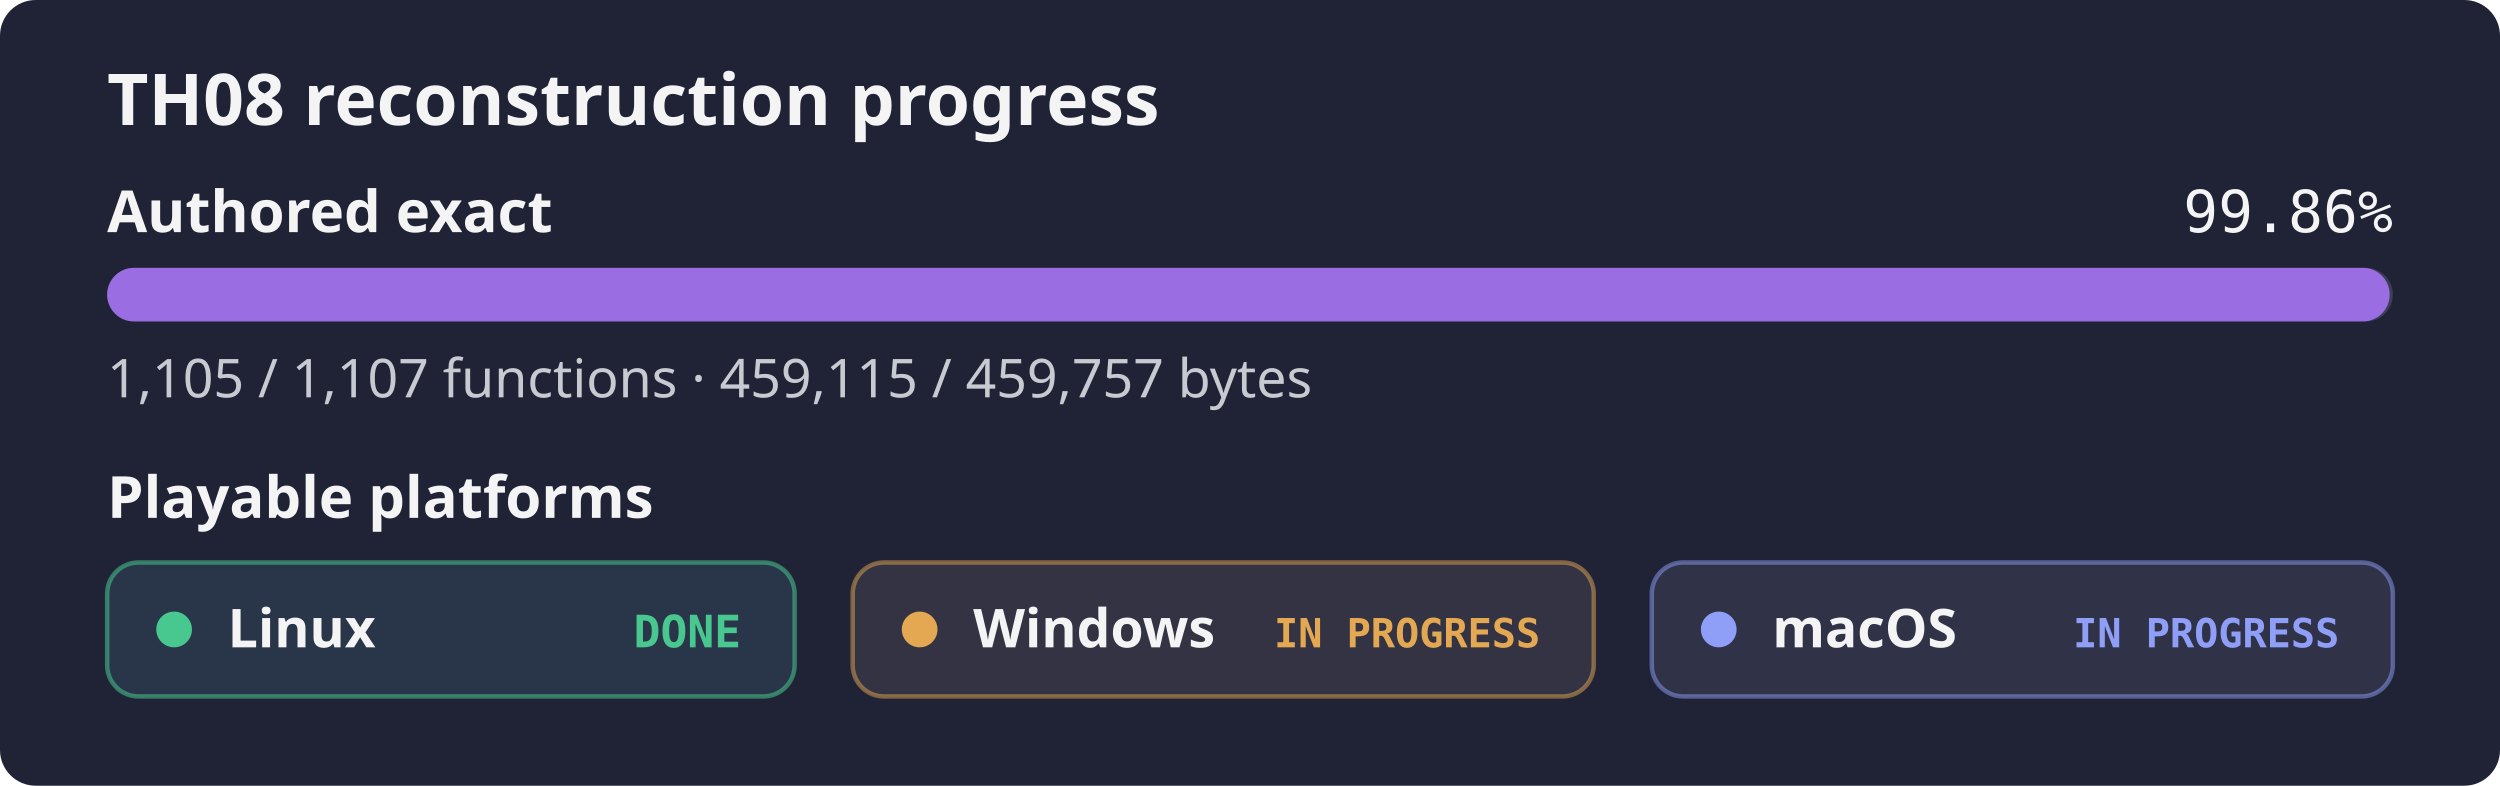
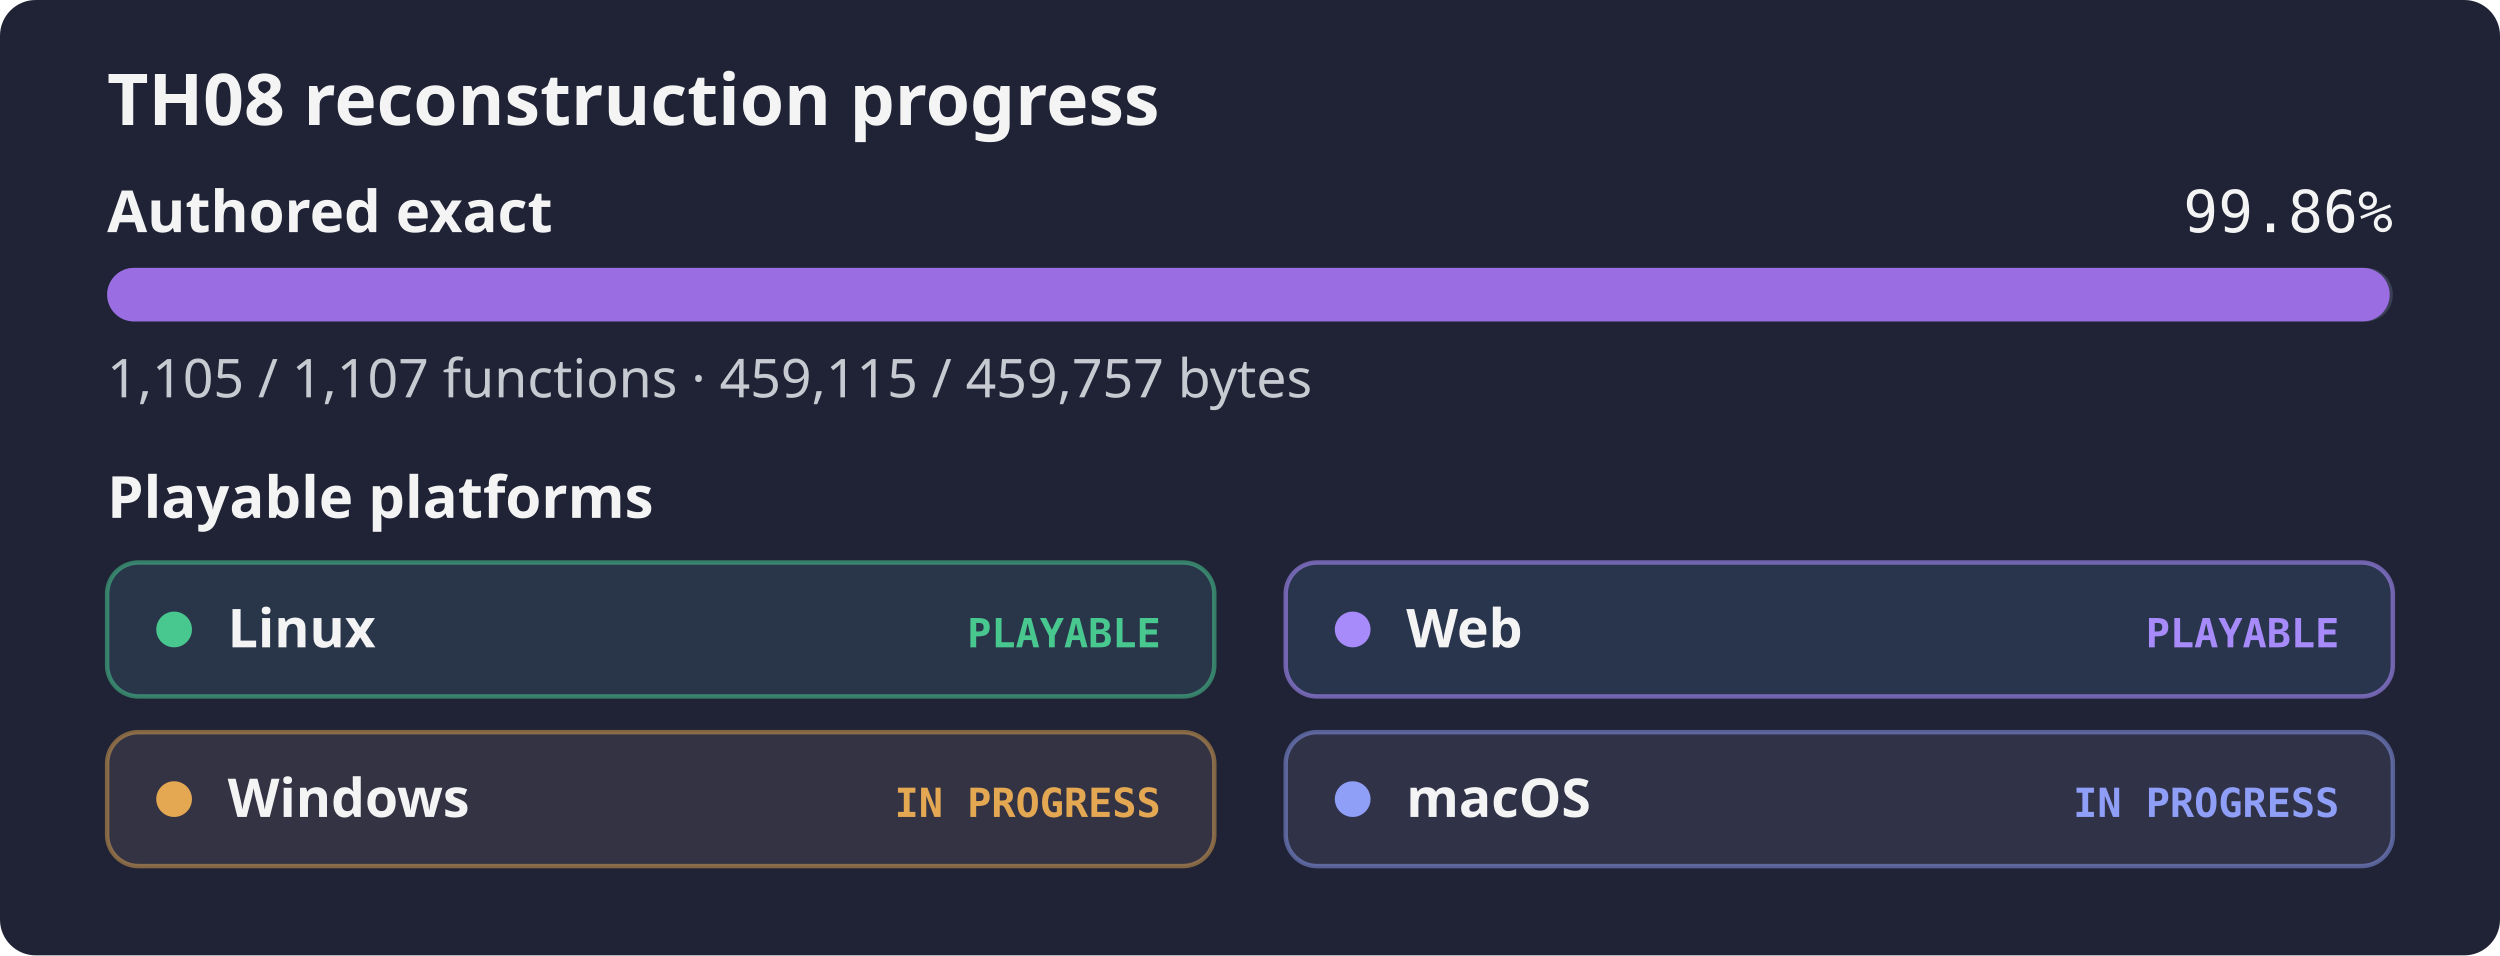
- <svg xmlns="http://www.w3.org/2000/svg" width="560" height="176" role="img" aria-label="TH08 reconstruction progress: authored 99.86% exact bytes; Linux done; Windows and macOS in progress">
-   <rect width="560" height="176" rx="8" fill="#1f2335" />
+ <svg xmlns="http://www.w3.org/2000/svg" width="560" height="214" role="img" aria-label="TH08 reconstruction progress: authored 99.86% exact bytes; Linux and Web playable; Windows and macOS in progress">
+   <rect width="560" height="214" rx="8" fill="#1f2335" />
  <text x="24" y="28" fill="#f4f4f5" font-family="sans-serif" font-size="16" font-weight="600">TH08 reconstruction progress</text>
  <text x="24" y="52" fill="#f4f4f5" font-family="sans-serif" font-size="13" font-weight="600">Authored exact</text>
  <text x="536" y="52" fill="#f4f4f5" text-anchor="end" font-family="monospace" font-size="13">99.86%</text>
  <rect x="24" y="60" width="512" height="12" rx="6" fill="#3b4058" />
  <rect x="24" y="60" width="511.29" height="12" rx="6" fill="#9b6de3" />
  <text x="24" y="89" fill="#c8cad2" font-family="sans-serif" font-size="12">1,105 / 1,107 functions · 459,115 / 459,757 bytes</text>
  <text x="24" y="116" fill="#f4f4f5" font-family="sans-serif" font-size="13" font-weight="600">Playable platforms</text>
-   <rect x="24" y="126" width="154" height="30" rx="7" fill="#29364a" stroke="#48c78e" stroke-opacity="0.55" />
+   <rect x="24" y="126" width="248" height="30" rx="7" fill="#29364a" stroke="#48c78e" stroke-opacity="0.55" />
  <circle cx="39" cy="141" r="4" fill="#48c78e" />
  <text x="51" y="145" fill="#f4f4f5" font-family="sans-serif" font-size="12" font-weight="600">Linux</text>
-   <text x="166" y="145" fill="#48c78e" text-anchor="end" font-family="monospace" font-size="10" font-weight="700">DONE</text>
-   <rect x="191" y="126" width="166" height="30" rx="7" fill="#333344" stroke="#e4a853" stroke-opacity="0.5" />
-   <circle cx="206" cy="141" r="4" fill="#e4a853" />
-   <text x="218" y="145" fill="#f4f4f5" font-family="sans-serif" font-size="12" font-weight="600">Windows</text>
-   <text x="345" y="145" fill="#e4a853" text-anchor="end" font-family="monospace" font-size="9" font-weight="700">IN PROGRESS</text>
-   <rect x="370" y="126" width="166" height="30" rx="7" fill="#303248" stroke="#8f9ef7" stroke-opacity="0.5" />
-   <circle cx="385" cy="141" r="4" fill="#8f9ef7" />
-   <text x="397" y="145" fill="#f4f4f5" font-family="sans-serif" font-size="12" font-weight="600">macOS</text>
-   <text x="524" y="145" fill="#8f9ef7" text-anchor="end" font-family="monospace" font-size="9" font-weight="700">IN PROGRESS</text>
+   <text x="260" y="145" fill="#48c78e" text-anchor="end" font-family="monospace" font-size="9" font-weight="700">PLAYABLE</text>
+   <rect x="288" y="126" width="248" height="30" rx="7" fill="#29354c" stroke="#a78bfa" stroke-opacity="0.6" />
+   <circle cx="303" cy="141" r="4" fill="#a78bfa" />
+   <text x="315" y="145" fill="#f4f4f5" font-family="sans-serif" font-size="12" font-weight="600">Web</text>
+   <text x="524" y="145" fill="#a78bfa" text-anchor="end" font-family="monospace" font-size="9" font-weight="700">PLAYABLE</text>
+   <rect x="24" y="164" width="248" height="30" rx="7" fill="#333344" stroke="#e4a853" stroke-opacity="0.5" />
+   <circle cx="39" cy="179" r="4" fill="#e4a853" />
+   <text x="51" y="183" fill="#f4f4f5" font-family="sans-serif" font-size="12" font-weight="600">Windows</text>
+   <text x="260" y="183" fill="#e4a853" text-anchor="end" font-family="monospace" font-size="9" font-weight="700">IN PROGRESS</text>
+   <rect x="288" y="164" width="248" height="30" rx="7" fill="#303248" stroke="#8f9ef7" stroke-opacity="0.5" />
+   <circle cx="303" cy="179" r="4" fill="#8f9ef7" />
+   <text x="315" y="183" fill="#f4f4f5" font-family="sans-serif" font-size="12" font-weight="600">macOS</text>
+   <text x="524" y="183" fill="#8f9ef7" text-anchor="end" font-family="monospace" font-size="9" font-weight="700">IN PROGRESS</text>
</svg>
